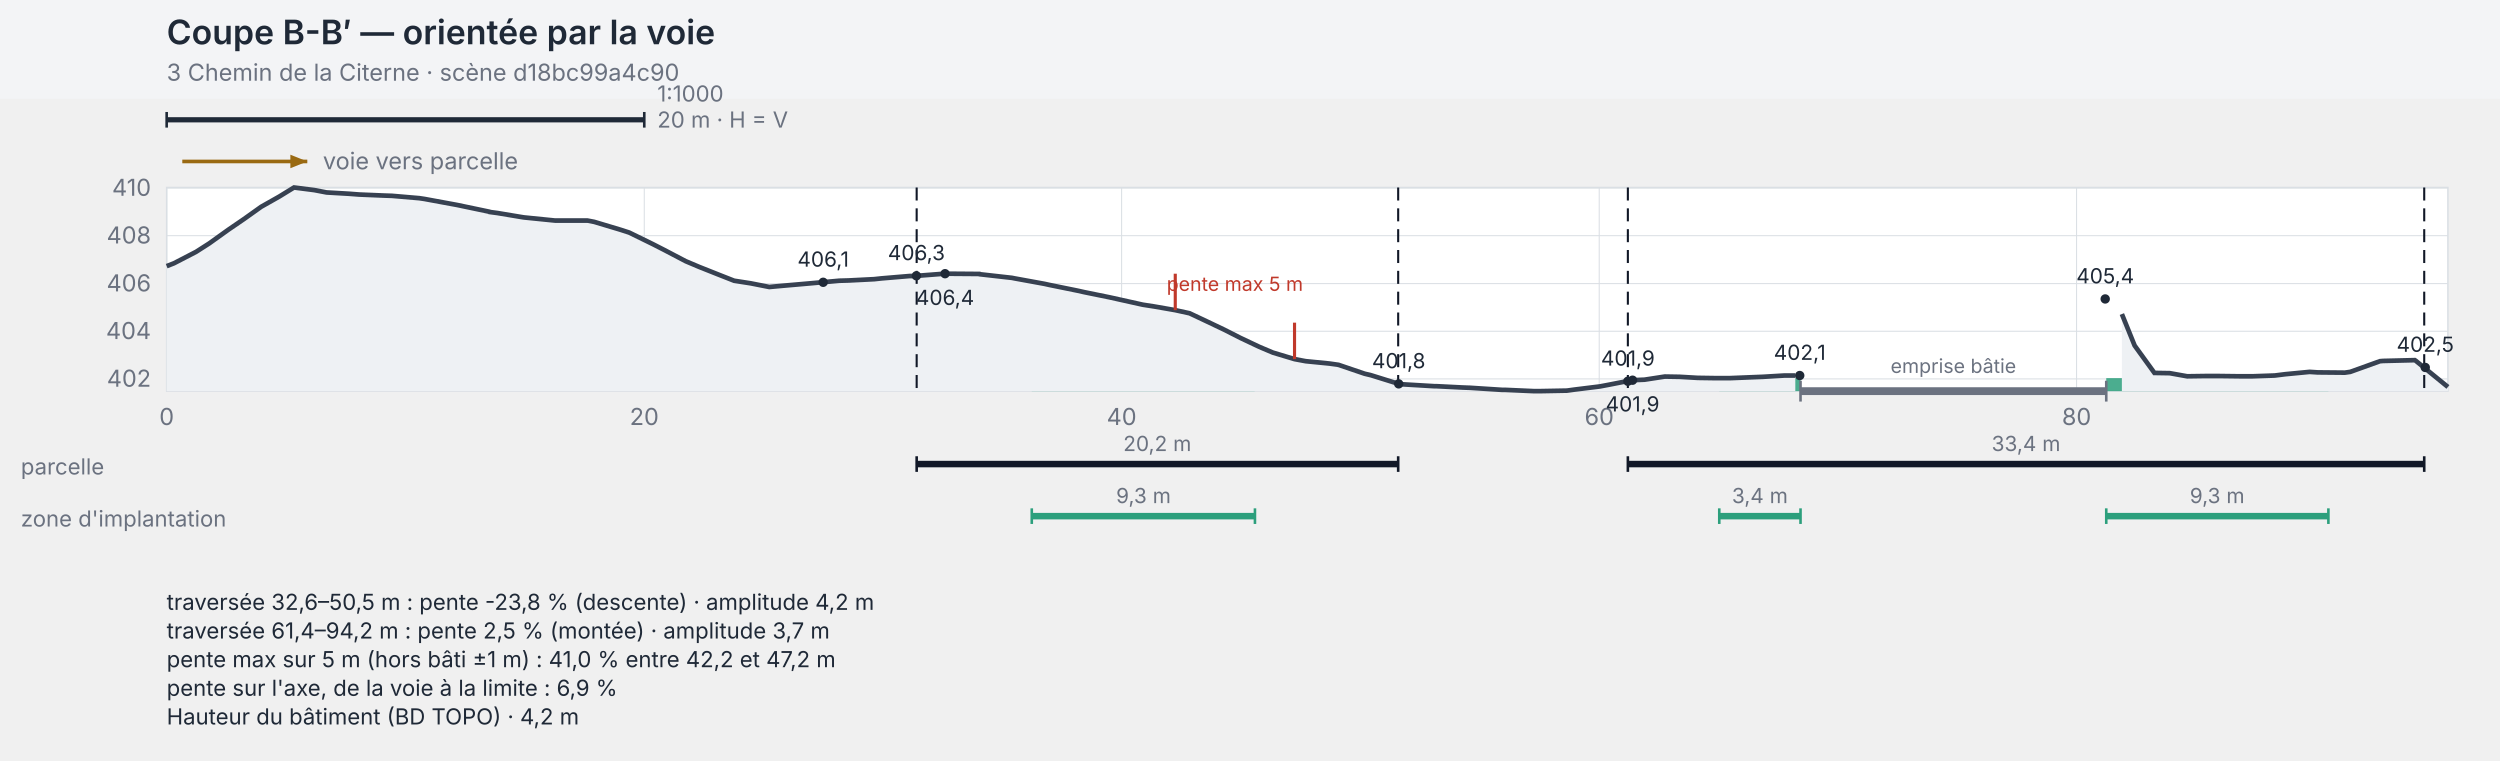
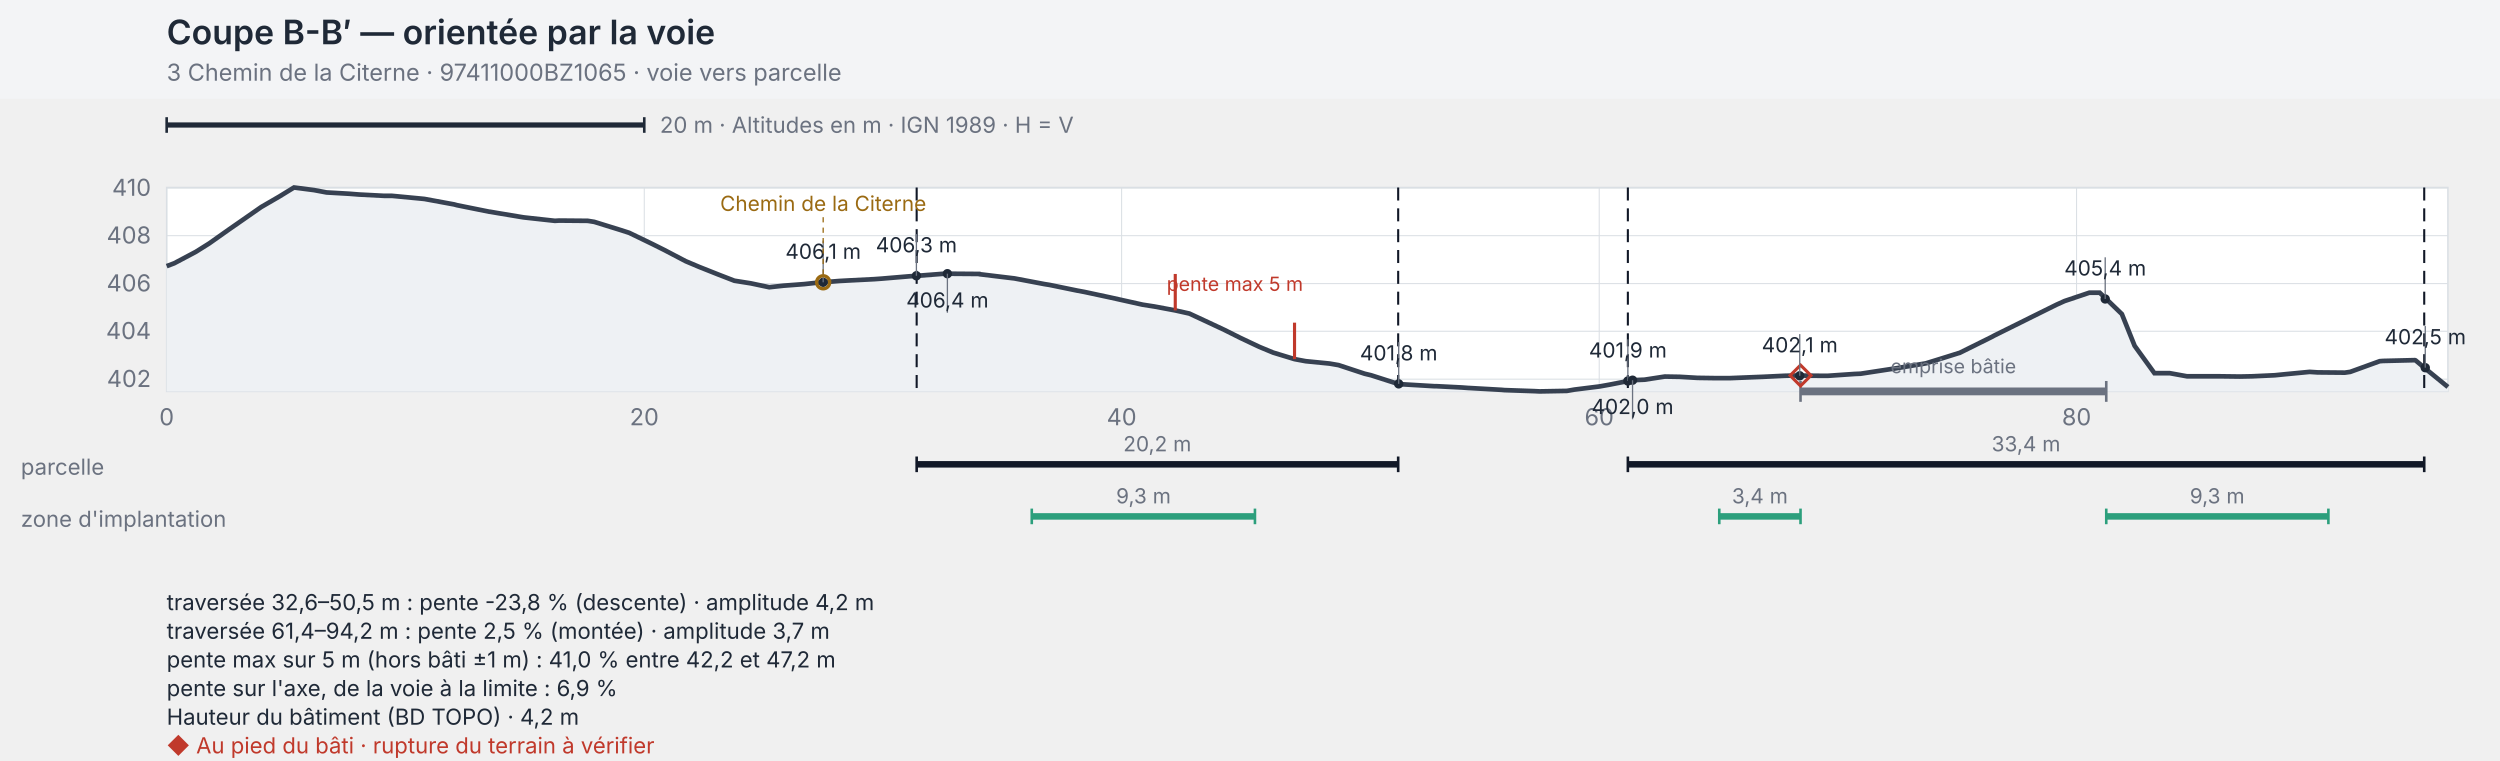
- <svg xmlns="http://www.w3.org/2000/svg" viewBox="0 0 960 292" width="960" height="292" role="img" aria-label="Coupe B-B′ — orientée par la voie" font-family="Inter, Helvetica, Arial, sans-serif" style="background:#ffffff">
+ <svg xmlns="http://www.w3.org/2000/svg" viewBox="0 0 960 292" width="960" height="292" role="img" aria-label="Coupe B-B′ — orientée par la voie" font-family="Inter, Helvetica, Arial, sans-serif" data-plot-x0="64.0" data-plot-x1="940.0" style="background:#ffffff">
  <rect x="0" y="0" width="960" height="38" fill="#f3f4f6" />
  <text x="64" y="17" font-size="13" font-weight="600" fill="#1f2937">Coupe B-B′ — orientée par la voie</text>
-   <text x="64" y="31" font-size="9" fill="#6b7280">3 Chemin de la Citerne · scène d18bc99a4c90</text>
-   <rect x="64.0" y="72" width="876.0" height="78.2" fill="#ffffff" stroke="#dadfe4" stroke-width="0.6" />
-   <line x1="64.0" y1="72" x2="64.0" y2="150.2" stroke="#dadfe4" stroke-width="0.4" />
-   <text x="64.0" y="163.2" text-anchor="middle" font-size="9" fill="#6b7280">0</text>
-   <line x1="247.4" y1="72" x2="247.4" y2="150.2" stroke="#dadfe4" stroke-width="0.4" />
-   <text x="247.4" y="163.2" text-anchor="middle" font-size="9" fill="#6b7280">20</text>
-   <line x1="430.7" y1="72" x2="430.7" y2="150.2" stroke="#dadfe4" stroke-width="0.4" />
-   <text x="430.7" y="163.2" text-anchor="middle" font-size="9" fill="#6b7280">40</text>
-   <line x1="614.1" y1="72" x2="614.1" y2="150.2" stroke="#dadfe4" stroke-width="0.4" />
-   <text x="614.1" y="163.2" text-anchor="middle" font-size="9" fill="#6b7280">60</text>
-   <line x1="797.4" y1="72" x2="797.4" y2="150.2" stroke="#dadfe4" stroke-width="0.4" />
-   <text x="797.4" y="163.2" text-anchor="middle" font-size="9" fill="#6b7280">80</text>
-   <line x1="64.0" y1="145.5" x2="940.0" y2="145.5" stroke="#dadfe4" stroke-width="0.4" />
-   <text x="58.0" y="148.5" text-anchor="end" font-size="9" fill="#6b7280">402</text>
+   <text x="64" y="31" font-size="9" fill="#6b7280">3 Chemin de la Citerne · 97411000BZ1065 · voie vers parcelle</text>
+   <rect x="64.0" y="72" width="876.0" height="78.3" fill="#ffffff" stroke="#dadfe4" stroke-width="0.6" />
+   <line x1="64.0" y1="72" x2="64.0" y2="150.3" stroke="#dadfe4" stroke-width="0.4" />
+   <text x="64.0" y="163.3" text-anchor="middle" font-size="9" fill="#6b7280">0</text>
+   <line x1="247.4" y1="72" x2="247.4" y2="150.3" stroke="#dadfe4" stroke-width="0.4" />
+   <text x="247.4" y="163.3" text-anchor="middle" font-size="9" fill="#6b7280">20</text>
+   <line x1="430.7" y1="72" x2="430.7" y2="150.3" stroke="#dadfe4" stroke-width="0.4" />
+   <text x="430.7" y="163.3" text-anchor="middle" font-size="9" fill="#6b7280">40</text>
+   <line x1="614.1" y1="72" x2="614.1" y2="150.3" stroke="#dadfe4" stroke-width="0.4" />
+   <text x="614.1" y="163.3" text-anchor="middle" font-size="9" fill="#6b7280">60</text>
+   <line x1="797.4" y1="72" x2="797.4" y2="150.3" stroke="#dadfe4" stroke-width="0.4" />
+   <text x="797.4" y="163.3" text-anchor="middle" font-size="9" fill="#6b7280">80</text>
+   <line x1="64.0" y1="145.6" x2="940.0" y2="145.6" stroke="#dadfe4" stroke-width="0.4" />
+   <text x="58.0" y="148.6" text-anchor="end" font-size="9" fill="#6b7280">402</text>
  <line x1="64.0" y1="127.2" x2="940.0" y2="127.2" stroke="#dadfe4" stroke-width="0.4" />
  <text x="58.0" y="130.2" text-anchor="end" font-size="9" fill="#6b7280">404</text>
  <line x1="64.0" y1="108.9" x2="940.0" y2="108.9" stroke="#dadfe4" stroke-width="0.4" />
  <text x="58.0" y="111.9" text-anchor="end" font-size="9" fill="#6b7280">406</text>
  <line x1="64.0" y1="90.5" x2="940.0" y2="90.5" stroke="#dadfe4" stroke-width="0.4" />
  <text x="58.0" y="93.5" text-anchor="end" font-size="9" fill="#6b7280">408</text>
  <line x1="64.0" y1="72.2" x2="940.0" y2="72.2" stroke="#dadfe4" stroke-width="0.4" />
  <text x="58.0" y="75.2" text-anchor="end" font-size="9" fill="#6b7280">410</text>
-   <rect x="396.2" y="145.2" width="85.6" height="5" fill="#2c9f7c" fill-opacity="0.85" />
-   <rect x="660.2" y="145.2" width="31.2" height="5" fill="#2c9f7c" fill-opacity="0.85" />
-   <rect x="808.8" y="145.2" width="85.3" height="5" fill="#2c9f7c" fill-opacity="0.85" />
-   <polygon points="64.0,102.2 66.8,101.1 75.3,96.7 80.3,93.5 87.7,88.2 93.7,84.1 100.3,79.4 107.2,75.5 112.9,72.0 120.7,73.0 125.4,73.9 134.0,74.4 137.9,74.7 147.5,75.1 150.5,75.2 161.0,76.1 163.0,76.4 174.4,78.5 175.5,78.7 187.9,81.3 188.0,81.4 191.0,81.8 200.6,83.4 201.3,83.5 213.2,84.7 214.7,84.7 225.6,84.7 228.2,85.2 238.2,88.2 241.6,89.3 250.8,93.8 255.1,96.0 263.3,100.3 268.5,102.5 275.8,105.4 281.9,107.8 288.3,108.8 295.4,110.2 300.9,109.7 308.9,109.0 313.4,108.6 322.3,107.8 325.9,107.7 335.7,107.2 338.5,106.9 349.2,106.0 351.0,106.0 362.6,105.1 363.5,105.1 376.1,105.2 376.1,105.2 376.2,105.3 388.6,106.7 389.6,106.9 401.1,109.0 402.9,109.4 413.7,111.6 416.4,112.2 426.2,114.2 429.8,115.0 438.8,117.0 443.3,117.7 451.3,119.1 456.8,120.3 463.8,123.6 470.1,126.6 476.4,129.8 483.6,133.2 488.8,135.4 497.1,137.9 501.4,138.7 510.5,139.6 514.0,140.1 524.0,143.5 526.5,144.1 537.4,147.5 539.0,147.6 550.8,148.3 551.6,148.3 561.5,148.8 564.1,148.9 564.3,148.9 576.7,149.7 577.8,149.7 589.1,150.2 591.2,150.2 601.7,150.0 604.6,149.6 614.3,148.4 618.0,147.7 626.7,146.0 631.5,145.8 639.3,144.6 645.0,144.7 651.9,145.1 658.4,145.2 664.4,145.2 671.8,144.9 676.9,144.7 685.3,144.2 689.4,144.2 689.4,150.2 64.0,150.2" fill="#eef1f4" stroke="none" />
-   <polyline points="64.0,102.2 66.8,101.1 75.3,96.7 80.3,93.5 87.7,88.2 93.7,84.1 100.3,79.4 107.2,75.5 112.9,72.0 120.7,73.0 125.4,73.9 134.0,74.4 137.9,74.7 147.5,75.1 150.5,75.2 161.0,76.1 163.0,76.4 174.4,78.5 175.5,78.7 187.9,81.3 188.0,81.4 191.0,81.8 200.6,83.4 201.3,83.5 213.2,84.7 214.7,84.7 225.6,84.7 228.2,85.2 238.2,88.2 241.6,89.3 250.8,93.8 255.1,96.0 263.3,100.3 268.5,102.5 275.8,105.4 281.9,107.8 288.3,108.8 295.4,110.2 300.9,109.7 308.9,109.0 313.4,108.6 322.3,107.8 325.9,107.7 335.7,107.2 338.5,106.9 349.2,106.0 351.0,106.0 362.6,105.1 363.5,105.1 376.1,105.2 376.1,105.2 376.2,105.3 388.6,106.7 389.6,106.9 401.1,109.0 402.9,109.4 413.7,111.6 416.4,112.2 426.2,114.2 429.8,115.0 438.8,117.0 443.3,117.7 451.3,119.1 456.8,120.3 463.8,123.6 470.1,126.6 476.4,129.8 483.6,133.2 488.8,135.4 497.1,137.9 501.4,138.7 510.5,139.6 514.0,140.1 524.0,143.5 526.5,144.1 537.4,147.5 539.0,147.6 550.8,148.3 551.6,148.3 561.5,148.8 564.1,148.9 564.3,148.9 576.7,149.7 577.8,149.7 589.1,150.2 591.2,150.2 601.7,150.0 604.6,149.6 614.3,148.4 618.0,147.7 626.7,146.0 631.5,145.8 639.3,144.6 645.0,144.7 651.9,145.1 658.4,145.2 664.4,145.2 671.8,144.9 676.9,144.7 685.3,144.2 689.4,144.2" fill="none" stroke="#374151" stroke-width="1.8" />
-   <polygon points="814.8,120.6 819.7,132.7 827.3,143.2 833.2,143.3 839.9,144.5 846.6,144.4 852.4,144.4 860.1,144.5 864.9,144.5 873.5,144.2 877.5,143.7 886.9,142.8 890.0,143.0 900.4,143.1 902.5,142.8 913.9,138.7 915.1,138.6 927.3,138.3 927.6,138.5 931.9,142.0 940.0,148.6 940.0,150.2 814.8,150.2" fill="#eef1f4" stroke="none" />
-   <polyline points="814.8,120.6 819.7,132.7 827.3,143.2 833.2,143.3 839.9,144.5 846.6,144.4 852.4,144.4 860.1,144.5 864.9,144.5 873.5,144.2 877.5,143.7 886.9,142.8 890.0,143.0 900.4,143.1 902.5,142.8 913.9,138.7 915.1,138.6 927.3,138.3 927.6,138.5 931.9,142.0 940.0,148.6" fill="none" stroke="#374151" stroke-width="1.8" />
-   <line x1="691.4" y1="150.2" x2="808.8" y2="150.2" stroke="#6b7280" stroke-width="3" />
-   <line x1="691.4" y1="146.2" x2="691.4" y2="154.2" stroke="#6b7280" stroke-width="1" />
-   <line x1="808.8" y1="146.2" x2="808.8" y2="154.2" stroke="#6b7280" stroke-width="1" />
-   <text x="750.1" y="143.2" text-anchor="middle" font-size="7.5" fill="#6b7280">emprise bâtie</text>
-   <line x1="352.0" y1="72" x2="352.0" y2="150.2" stroke="#111827" stroke-width="0.8" stroke-dasharray="5 3" />
-   <line x1="536.9" y1="72" x2="536.9" y2="150.2" stroke="#111827" stroke-width="0.8" stroke-dasharray="5 3" />
-   <line x1="625.1" y1="72" x2="625.1" y2="150.2" stroke="#111827" stroke-width="0.8" stroke-dasharray="5 3" />
-   <line x1="930.9" y1="72" x2="930.9" y2="150.2" stroke="#111827" stroke-width="0.8" stroke-dasharray="5 3" />
-   <line x1="451.3" y1="119.1" x2="451.3" y2="105.1" stroke="#c0392b" stroke-width="1.2" />
+   <polygon points="64.0,102.2 66.9,101.1 75.2,96.7 80.3,93.5 87.8,88.2 93.7,84.1 100.3,79.5 107.2,75.5 112.9,72.0 120.6,73.0 125.4,73.9 134.1,74.4 137.9,74.7 147.5,75.2 150.5,75.2 161.0,76.2 163.0,76.4 174.4,78.5 175.5,78.8 187.9,81.3 188.1,81.3 191.0,81.8 200.6,83.4 201.3,83.5 213.1,84.8 214.7,84.7 225.7,84.8 228.2,85.2 238.2,88.3 241.6,89.4 250.7,93.8 255.1,96.0 263.3,100.3 268.5,102.5 275.8,105.4 282.0,107.8 288.3,108.8 295.4,110.3 300.9,109.7 308.8,109.1 313.4,108.6 322.3,107.9 325.9,107.7 335.7,107.2 338.5,107.0 349.2,106.1 351.0,106.0 362.6,105.1 363.5,105.1 376.1,105.2 376.1,105.2 376.2,105.3 388.6,106.8 389.5,106.9 401.1,109.1 403.0,109.4 413.7,111.6 416.4,112.1 426.2,114.2 429.8,115.0 438.8,117.0 443.3,117.7 451.3,119.2 456.7,120.4 463.8,123.7 470.2,126.7 476.4,129.8 483.6,133.2 488.9,135.4 497.1,137.9 501.4,138.7 510.5,139.6 514.0,140.2 524.0,143.5 526.5,144.1 537.4,147.6 539.0,147.6 550.8,148.3 551.6,148.3 561.4,148.8 564.1,149.0 564.3,149.0 576.6,149.7 577.7,149.8 589.2,150.2 591.2,150.3 601.7,150.1 604.6,149.6 614.2,148.4 618.1,147.7 626.8,146.0 631.5,145.8 639.3,144.6 645.0,144.7 651.8,145.1 658.4,145.2 664.4,145.2 671.8,144.9 676.9,144.7 685.3,144.3 689.4,144.2 698.7,144.3 702.0,144.3 712.2,143.6 714.5,143.5 725.6,141.8 727.0,141.6 739.1,139.6 739.6,139.5 746.7,137.3 752.1,135.6 752.5,135.5 764.6,129.5 765.9,128.8 777.2,123.2 779.4,122.1 789.7,117.0 792.8,115.6 802.3,112.4 806.3,112.4 814.8,120.6 819.7,132.8 827.3,143.3 833.2,143.3 839.8,144.5 846.6,144.5 852.4,144.5 860.1,144.6 864.9,144.5 873.5,144.1 877.5,143.7 886.9,142.8 890.0,143.0 900.4,143.1 902.5,142.8 913.8,138.7 915.1,138.6 927.3,138.3 927.6,138.4 931.9,142.0 940.0,148.6 940.0,150.3 64.0,150.3" fill="#eef1f4" stroke="none" />
+   <polyline points="64.0,102.2 66.9,101.1 75.2,96.7 80.3,93.5 87.8,88.2 93.7,84.1 100.3,79.5 107.2,75.5 112.9,72.0 120.6,73.0 125.4,73.9 134.1,74.4 137.9,74.7 147.5,75.2 150.5,75.2 161.0,76.2 163.0,76.4 174.4,78.5 175.5,78.8 187.9,81.3 188.1,81.3 191.0,81.8 200.6,83.4 201.3,83.5 213.1,84.8 214.7,84.7 225.7,84.8 228.2,85.2 238.2,88.3 241.6,89.4 250.7,93.8 255.1,96.0 263.3,100.3 268.5,102.5 275.8,105.4 282.0,107.8 288.3,108.8 295.4,110.3 300.9,109.7 308.8,109.1 313.4,108.6 322.3,107.9 325.9,107.7 335.7,107.2 338.5,107.0 349.2,106.1 351.0,106.0 362.6,105.1 363.5,105.1 376.1,105.2 376.1,105.2 376.2,105.3 388.6,106.8 389.5,106.9 401.1,109.1 403.0,109.4 413.7,111.6 416.4,112.1 426.2,114.2 429.8,115.0 438.8,117.0 443.3,117.7 451.3,119.2 456.7,120.4 463.8,123.7 470.2,126.7 476.4,129.8 483.6,133.2 488.9,135.4 497.1,137.9 501.4,138.7 510.5,139.6 514.0,140.2 524.0,143.5 526.5,144.1 537.4,147.6 539.0,147.6 550.8,148.3 551.6,148.3 561.4,148.8 564.1,149.0 564.3,149.0 576.6,149.7 577.7,149.8 589.2,150.2 591.2,150.3 601.7,150.1 604.6,149.6 614.2,148.4 618.1,147.7 626.8,146.0 631.5,145.8 639.3,144.6 645.0,144.7 651.8,145.1 658.4,145.2 664.4,145.2 671.8,144.9 676.9,144.7 685.3,144.3 689.4,144.2 698.7,144.3 702.0,144.3 712.2,143.6 714.5,143.5 725.6,141.8 727.0,141.6 739.1,139.6 739.6,139.5 746.7,137.3 752.1,135.6 752.5,135.5 764.6,129.5 765.9,128.8 777.2,123.2 779.4,122.1 789.7,117.0 792.8,115.6 802.3,112.4 806.3,112.4 814.8,120.6 819.7,132.8 827.3,143.3 833.2,143.3 839.8,144.5 846.6,144.5 852.4,144.5 860.1,144.6 864.9,144.5 873.5,144.1 877.5,143.7 886.9,142.8 890.0,143.0 900.4,143.1 902.5,142.8 913.8,138.7 915.1,138.6 927.3,138.3 927.6,138.4 931.9,142.0 940.0,148.6" fill="none" stroke="#374151" stroke-width="1.8" />
+   <line x1="691.4" y1="150.3" x2="808.8" y2="150.3" stroke="#6b7280" stroke-width="3" />
+   <line x1="691.4" y1="146.3" x2="691.4" y2="154.3" stroke="#6b7280" stroke-width="1" />
+   <line x1="808.8" y1="146.3" x2="808.8" y2="154.3" stroke="#6b7280" stroke-width="1" />
+   <text x="750.1" y="143.3" text-anchor="middle" font-size="7.5" fill="#6b7280">emprise bâtie</text>
+   <path d="M691.4,140.2 l4,4 l-4,4 l-4,-4 z" fill="none" stroke="#c0392b" stroke-width="1.2" />
+   <line x1="352.0" y1="72" x2="352.0" y2="150.3" stroke="#111827" stroke-width="0.8" stroke-dasharray="5 3" />
+   <line x1="536.9" y1="72" x2="536.9" y2="150.3" stroke="#111827" stroke-width="0.8" stroke-dasharray="5 3" />
+   <line x1="625.1" y1="72" x2="625.1" y2="150.3" stroke="#111827" stroke-width="0.8" stroke-dasharray="5 3" />
+   <line x1="930.9" y1="72" x2="930.9" y2="150.3" stroke="#111827" stroke-width="0.8" stroke-dasharray="5 3" />
+   <line x1="451.3" y1="119.2" x2="451.3" y2="105.2" stroke="#c0392b" stroke-width="1.2" />
  <line x1="497.1" y1="137.9" x2="497.1" y2="123.9" stroke="#c0392b" stroke-width="1.2" />
  <text x="474.2" y="111.7" text-anchor="middle" font-size="7.5" fill="#c0392b">pente max 5 m</text>
  <circle cx="316.1" cy="108.4" r="1.8" fill="#1f2937" />
-   <text x="316.1" y="102.4" text-anchor="middle" font-size="8" fill="#1f2937">406,1</text>
+   <line x1="316.1" y1="108.4" x2="316.1" y2="92.4" stroke="#6b7280" stroke-width="0.5" />
+   <text x="316.1" y="99.4" text-anchor="middle" font-size="8" fill="#1f2937">406,1 m</text>
  <circle cx="351.9" cy="105.9" r="1.8" fill="#1f2937" />
-   <text x="351.9" y="99.9" text-anchor="middle" font-size="8" fill="#1f2937">406,3</text>
-   <circle cx="362.9" cy="105.1" r="1.8" fill="#1f2937" />
-   <text x="362.9" y="117.1" text-anchor="middle" font-size="8" fill="#1f2937">406,4</text>
+   <line x1="351.9" y1="105.9" x2="351.9" y2="89.9" stroke="#6b7280" stroke-width="0.5" />
+   <text x="351.9" y="96.9" text-anchor="middle" font-size="8" fill="#1f2937">406,3 m</text>
+   <circle cx="363.8" cy="105.1" r="1.8" fill="#1f2937" />
+   <line x1="363.8" y1="105.1" x2="363.8" y2="120.1" stroke="#6b7280" stroke-width="0.5" />
+   <text x="363.8" y="118.1" text-anchor="middle" font-size="8" fill="#1f2937">406,4 m</text>
  <circle cx="537.1" cy="147.4" r="1.8" fill="#1f2937" />
-   <text x="537.1" y="141.4" text-anchor="middle" font-size="8" fill="#1f2937">401,8</text>
-   <circle cx="625.1" cy="146.4" r="1.8" fill="#1f2937" />
-   <text x="625.1" y="140.4" text-anchor="middle" font-size="8" fill="#1f2937">401,9</text>
+   <line x1="537.1" y1="147.4" x2="537.1" y2="131.4" stroke="#6b7280" stroke-width="0.5" />
+   <text x="537.1" y="138.4" text-anchor="middle" font-size="8" fill="#1f2937">401,8 m</text>
+   <circle cx="625.1" cy="146.3" r="1.8" fill="#1f2937" />
+   <line x1="625.1" y1="146.3" x2="625.1" y2="130.3" stroke="#6b7280" stroke-width="0.5" />
+   <text x="625.1" y="137.3" text-anchor="middle" font-size="8" fill="#1f2937">401,9 m</text>
  <circle cx="626.9" cy="146.0" r="1.8" fill="#1f2937" />
-   <text x="626.9" y="158.0" text-anchor="middle" font-size="8" fill="#1f2937">401,9</text>
-   <circle cx="691.1" cy="144.2" r="1.8" fill="#1f2937" />
-   <text x="691.1" y="138.2" text-anchor="middle" font-size="8" fill="#1f2937">402,1</text>
+   <line x1="626.9" y1="146.0" x2="626.9" y2="161.0" stroke="#6b7280" stroke-width="0.5" />
+   <text x="626.9" y="159.0" text-anchor="middle" font-size="8" fill="#1f2937">402,0 m</text>
+   <circle cx="691.1" cy="144.3" r="1.8" fill="#1f2937" />
+   <line x1="691.1" y1="144.3" x2="691.1" y2="128.3" stroke="#6b7280" stroke-width="0.5" />
+   <text x="691.1" y="135.3" text-anchor="middle" font-size="8" fill="#1f2937">402,1 m</text>
  <circle cx="808.4" cy="114.8" r="1.8" fill="#1f2937" />
-   <text x="808.4" y="108.8" text-anchor="middle" font-size="8" fill="#1f2937">405,4</text>
-   <circle cx="931.3" cy="141.1" r="1.8" fill="#1f2937" />
-   <text x="931.3" y="135.1" text-anchor="middle" font-size="8" fill="#1f2937">402,5</text>
-   <line x1="70.0" y1="62.0" x2="118.0" y2="62.0" stroke="#9a6a12" stroke-width="1.4" />
-   <polygon points="118.0,62.0 111.5,64.6 111.5,59.4" fill="#9a6a12" />
-   <text x="124.0" y="65.0" font-size="9" fill="#6b7280">voie vers parcelle</text>
-   <line x1="64.0" y1="46.0" x2="247.4" y2="46.0" stroke="#1f2937" stroke-width="2" />
-   <line x1="64.0" y1="43.0" x2="64.0" y2="49.0" stroke="#1f2937" stroke-width="1" />
-   <line x1="247.4" y1="43.0" x2="247.4" y2="49.0" stroke="#1f2937" stroke-width="1" />
-   <text x="252.4" y="49.0" font-size="8.5" fill="#6b7280">20 m · H = V</text>
-   <text x="252.4" y="39.0" font-size="8.5" fill="#6b7280">1:1000</text>
-   <text x="8" y="182.2" font-size="8.5" fill="#6b7280">parcelle</text>
-   <line x1="352.0" y1="178.2" x2="536.9" y2="178.2" stroke="#111827" stroke-width="2.5" />
-   <line x1="352.0" y1="175.2" x2="352.0" y2="181.2" stroke="#111827" stroke-width="1" />
-   <line x1="536.9" y1="175.2" x2="536.9" y2="181.2" stroke="#111827" stroke-width="1" />
-   <text x="444.4" y="173.2" text-anchor="middle" font-size="8" fill="#6b7280">20,2 m</text>
-   <line x1="625.1" y1="178.2" x2="930.9" y2="178.2" stroke="#111827" stroke-width="2.5" />
-   <line x1="625.1" y1="175.2" x2="625.1" y2="181.2" stroke="#111827" stroke-width="1" />
-   <line x1="930.9" y1="175.2" x2="930.9" y2="181.2" stroke="#111827" stroke-width="1" />
-   <text x="778.0" y="173.2" text-anchor="middle" font-size="8" fill="#6b7280">33,4 m</text>
-   <text x="8" y="202.2" font-size="8.5" fill="#6b7280">zone d'implantation</text>
-   <line x1="396.2" y1="198.2" x2="481.9" y2="198.2" stroke="#2c9f7c" stroke-width="2.5" />
-   <line x1="396.2" y1="195.2" x2="396.2" y2="201.2" stroke="#2c9f7c" stroke-width="1" />
-   <line x1="481.9" y1="195.2" x2="481.9" y2="201.2" stroke="#2c9f7c" stroke-width="1" />
-   <text x="439.1" y="193.2" text-anchor="middle" font-size="8" fill="#6b7280">9,3 m</text>
-   <line x1="660.2" y1="198.2" x2="691.4" y2="198.2" stroke="#2c9f7c" stroke-width="2.5" />
-   <line x1="660.2" y1="195.2" x2="660.2" y2="201.2" stroke="#2c9f7c" stroke-width="1" />
-   <line x1="691.4" y1="195.2" x2="691.4" y2="201.2" stroke="#2c9f7c" stroke-width="1" />
-   <text x="675.8" y="193.2" text-anchor="middle" font-size="8" fill="#6b7280">3,4 m</text>
-   <line x1="808.8" y1="198.2" x2="894.1" y2="198.2" stroke="#2c9f7c" stroke-width="2.5" />
-   <line x1="808.8" y1="195.2" x2="808.8" y2="201.2" stroke="#2c9f7c" stroke-width="1" />
-   <line x1="894.1" y1="195.2" x2="894.1" y2="201.2" stroke="#2c9f7c" stroke-width="1" />
-   <text x="851.4" y="193.2" text-anchor="middle" font-size="8" fill="#6b7280">9,3 m</text>
-   <text x="64" y="234.2" font-size="8.5" fill="#1f2937">traversée 32,6–50,5 m : pente -23,8 % (descente) · amplitude 4,2 m</text>
-   <text x="64" y="245.2" font-size="8.5" fill="#1f2937">traversée 61,4–94,2 m : pente 2,5 % (montée) · amplitude 3,7 m</text>
-   <text x="64" y="256.2" font-size="8.5" fill="#1f2937">pente max sur 5 m (hors bâti ±1 m) : 41,0 % entre 42,2 et 47,2 m</text>
-   <text x="64" y="267.2" font-size="8.5" fill="#1f2937">pente sur l'axe, de la voie à la limite : 6,9 %</text>
-   <text x="64" y="278.2" font-size="8.5" fill="#1f2937">Hauteur du bâtiment (BD TOPO) · 4,2 m</text>
+   <line x1="808.4" y1="114.8" x2="808.4" y2="98.8" stroke="#6b7280" stroke-width="0.5" />
+   <text x="808.4" y="105.8" text-anchor="middle" font-size="8" fill="#1f2937">405,4 m</text>
+   <circle cx="931.3" cy="141.2" r="1.8" fill="#1f2937" />
+   <line x1="931.3" y1="141.2" x2="931.3" y2="125.2" stroke="#6b7280" stroke-width="0.5" />
+   <text x="931.3" y="132.2" text-anchor="middle" font-size="8" fill="#1f2937">402,5 m</text>
+   <circle cx="316.1" cy="108.4" r="2.5" fill="none" stroke="#9a6a12" stroke-width="1.3" />
+   <line x1="316.1" y1="105.4" x2="316.1" y2="83.0" stroke="#9a6a12" stroke-width="0.5" stroke-dasharray="2 2" />
+   <text x="316.1" y="81.0" text-anchor="middle" font-size="8" fill="#9a6a12">Chemin de la Citerne</text>
+   <line x1="64.0" y1="48.0" x2="247.4" y2="48.0" stroke="#1f2937" stroke-width="2" />
+   <line x1="64.0" y1="45.0" x2="64.0" y2="51.0" stroke="#1f2937" stroke-width="1" />
+   <line x1="247.4" y1="45.0" x2="247.4" y2="51.0" stroke="#1f2937" stroke-width="1" />
+   <text x="253.4" y="51.0" font-size="8.5" fill="#6b7280">20 m · Altitudes en m · IGN 1989 · H = V</text>
+   <text x="8" y="182.3" font-size="8.5" fill="#6b7280">parcelle</text>
+   <line x1="352.0" y1="178.3" x2="536.9" y2="178.3" stroke="#111827" stroke-width="2.5" />
+   <line x1="352.0" y1="175.3" x2="352.0" y2="181.3" stroke="#111827" stroke-width="1" />
+   <line x1="536.9" y1="175.3" x2="536.9" y2="181.3" stroke="#111827" stroke-width="1" />
+   <text x="444.4" y="173.3" text-anchor="middle" font-size="8" fill="#6b7280">20,2 m</text>
+   <line x1="625.1" y1="178.3" x2="930.9" y2="178.3" stroke="#111827" stroke-width="2.5" />
+   <line x1="625.1" y1="175.3" x2="625.1" y2="181.3" stroke="#111827" stroke-width="1" />
+   <line x1="930.9" y1="175.3" x2="930.9" y2="181.3" stroke="#111827" stroke-width="1" />
+   <text x="778.0" y="173.3" text-anchor="middle" font-size="8" fill="#6b7280">33,4 m</text>
+   <text x="8" y="202.3" font-size="8.5" fill="#6b7280">zone d'implantation</text>
+   <line x1="396.2" y1="198.3" x2="481.9" y2="198.3" stroke="#2c9f7c" stroke-width="2.5" />
+   <line x1="396.2" y1="195.3" x2="396.2" y2="201.3" stroke="#2c9f7c" stroke-width="1" />
+   <line x1="481.9" y1="195.3" x2="481.9" y2="201.3" stroke="#2c9f7c" stroke-width="1" />
+   <text x="439.1" y="193.3" text-anchor="middle" font-size="8" fill="#6b7280">9,3 m</text>
+   <line x1="660.2" y1="198.3" x2="691.4" y2="198.3" stroke="#2c9f7c" stroke-width="2.5" />
+   <line x1="660.2" y1="195.3" x2="660.2" y2="201.3" stroke="#2c9f7c" stroke-width="1" />
+   <line x1="691.4" y1="195.3" x2="691.4" y2="201.3" stroke="#2c9f7c" stroke-width="1" />
+   <text x="675.8" y="193.3" text-anchor="middle" font-size="8" fill="#6b7280">3,4 m</text>
+   <line x1="808.8" y1="198.3" x2="894.1" y2="198.3" stroke="#2c9f7c" stroke-width="2.5" />
+   <line x1="808.8" y1="195.3" x2="808.8" y2="201.3" stroke="#2c9f7c" stroke-width="1" />
+   <line x1="894.1" y1="195.3" x2="894.1" y2="201.3" stroke="#2c9f7c" stroke-width="1" />
+   <text x="851.4" y="193.3" text-anchor="middle" font-size="8" fill="#6b7280">9,3 m</text>
+   <text x="64" y="234.3" font-size="8.5" fill="#1f2937">traversée 32,6–50,5 m : pente -23,8 % (descente) · amplitude 4,2 m</text>
+   <text x="64" y="245.3" font-size="8.5" fill="#1f2937">traversée 61,4–94,2 m : pente 2,5 % (montée) · amplitude 3,7 m</text>
+   <text x="64" y="256.3" font-size="8.5" fill="#1f2937">pente max sur 5 m (hors bâti ±1 m) : 41,0 % entre 42,2 et 47,2 m</text>
+   <text x="64" y="267.3" font-size="8.5" fill="#1f2937">pente sur l'axe, de la voie à la limite : 6,9 %</text>
+   <text x="64" y="278.3" font-size="8.5" fill="#1f2937">Hauteur du bâtiment (BD TOPO) · 4,2 m</text>
+   <text x="64" y="289.3" font-size="8.5" fill="#c0392b">◆ Au pied du bâti · rupture du terrain à vérifier</text>
</svg>
